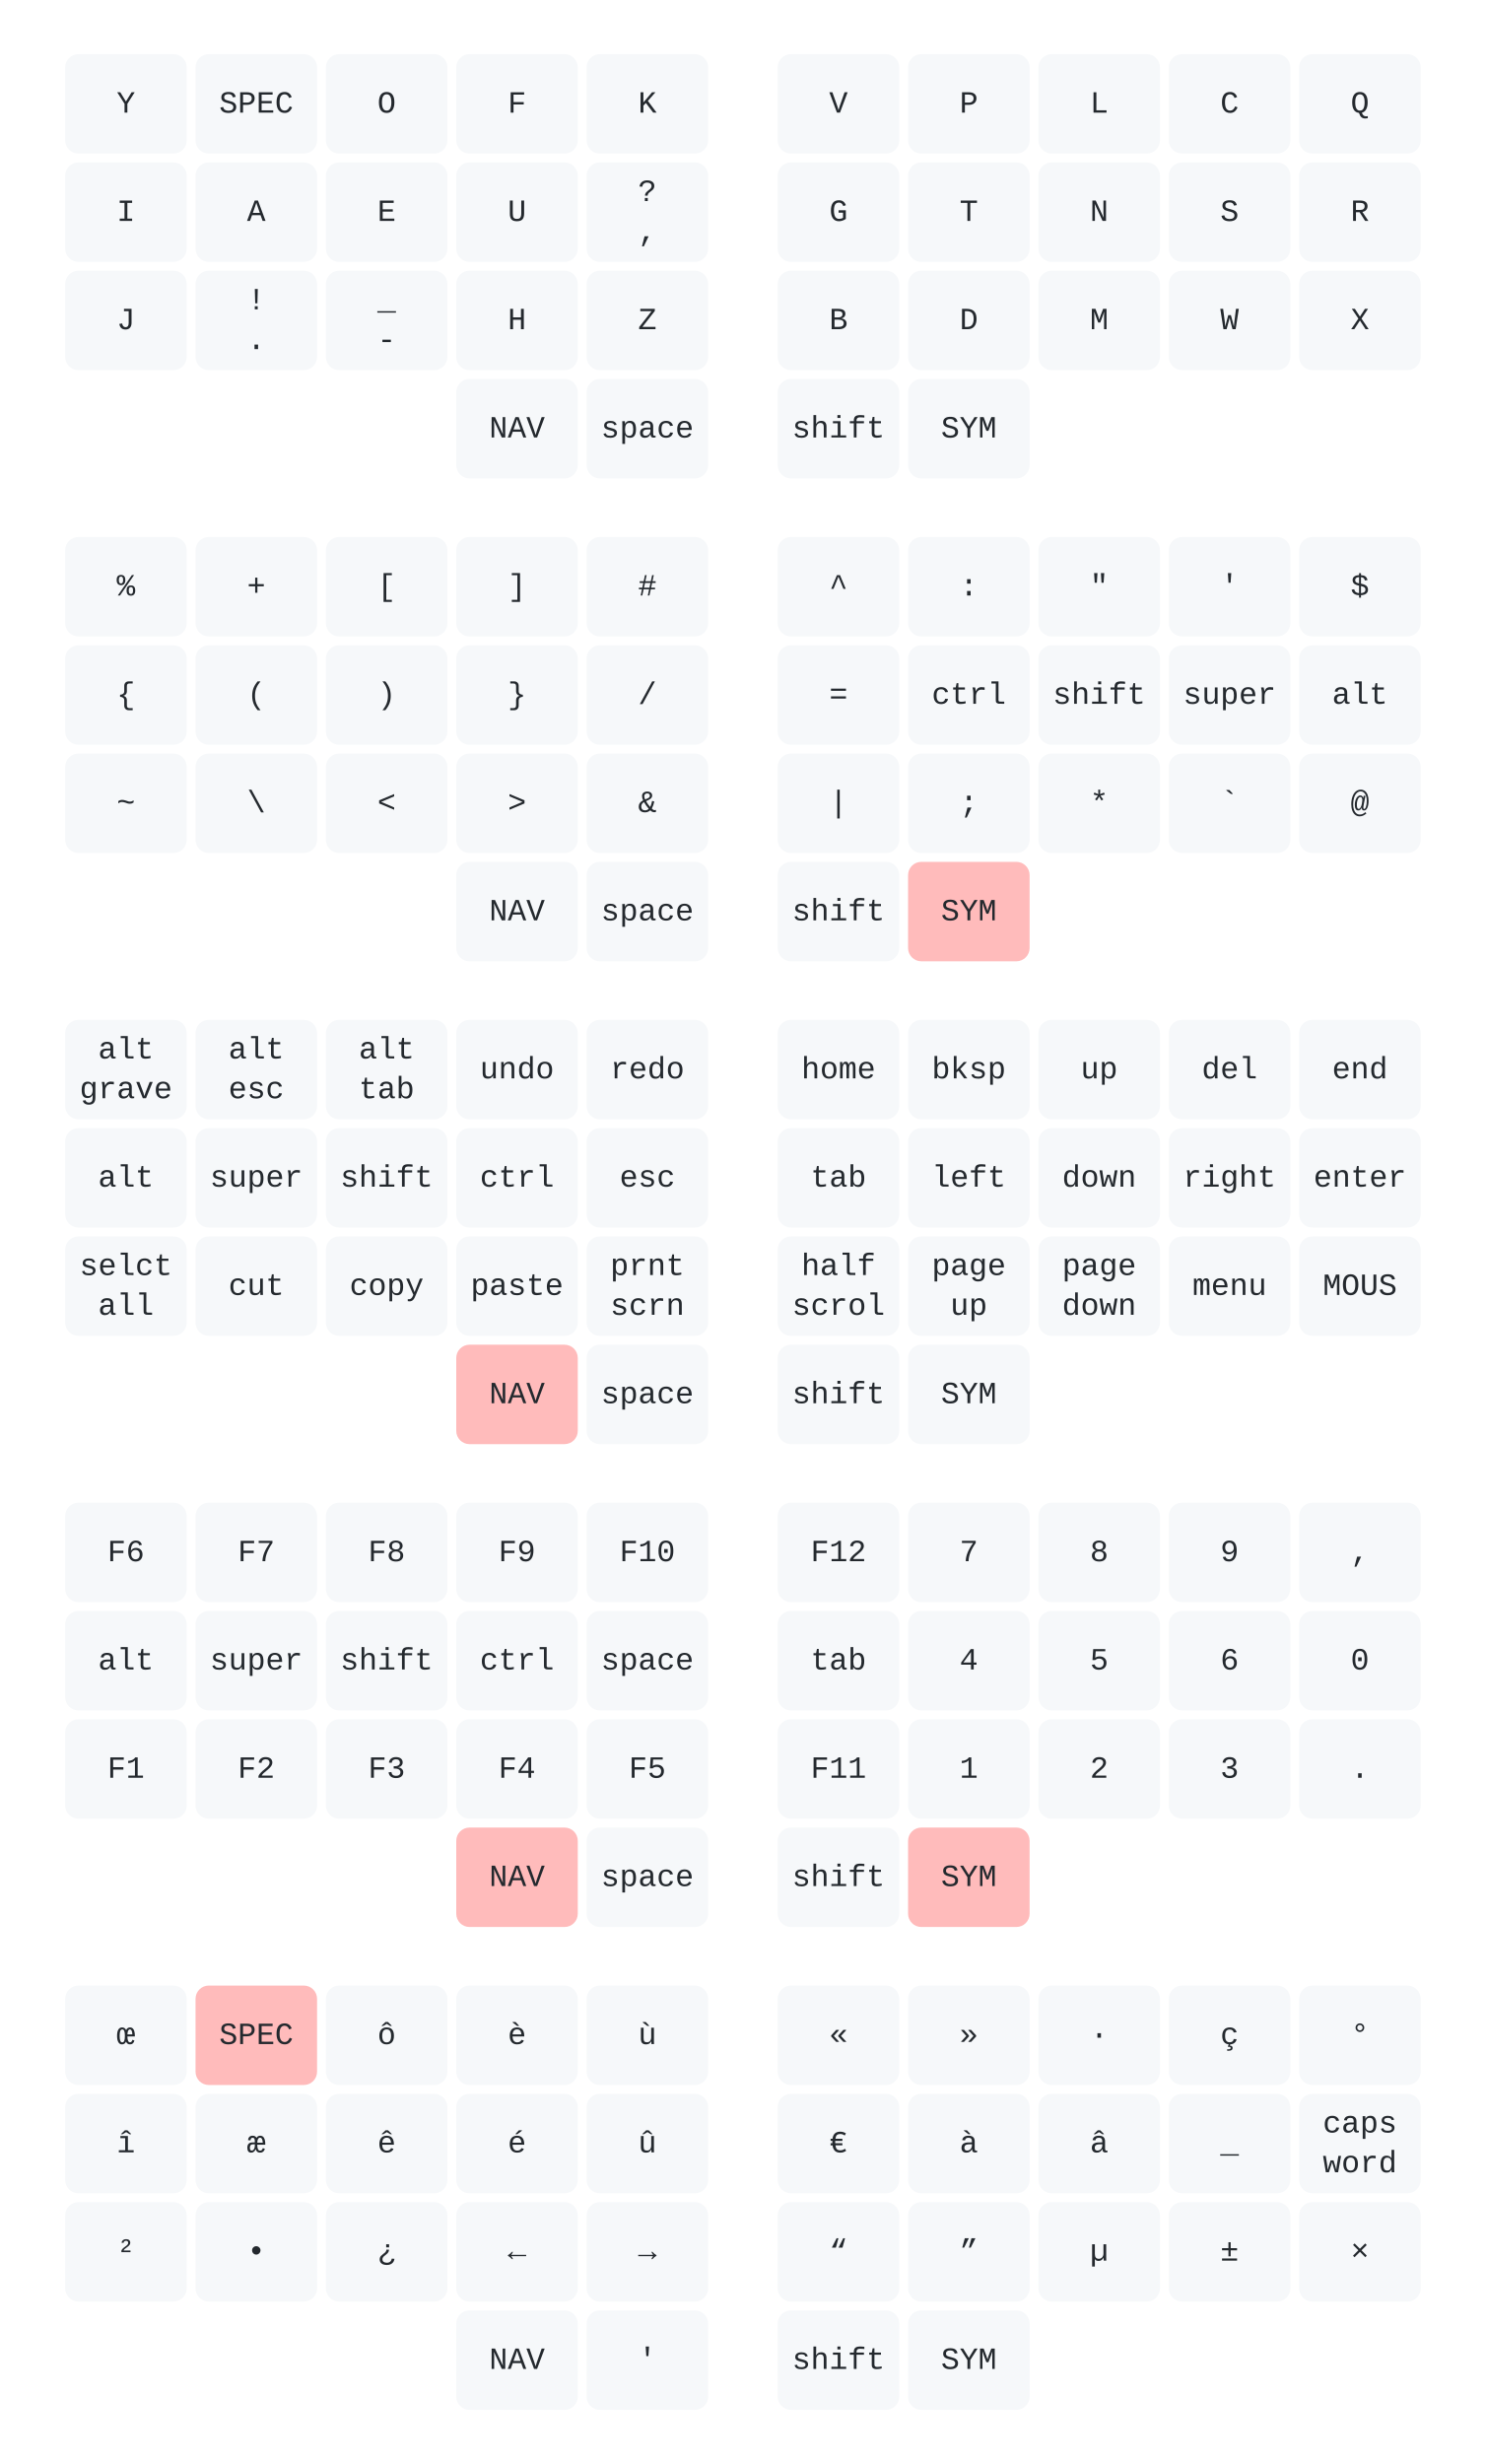
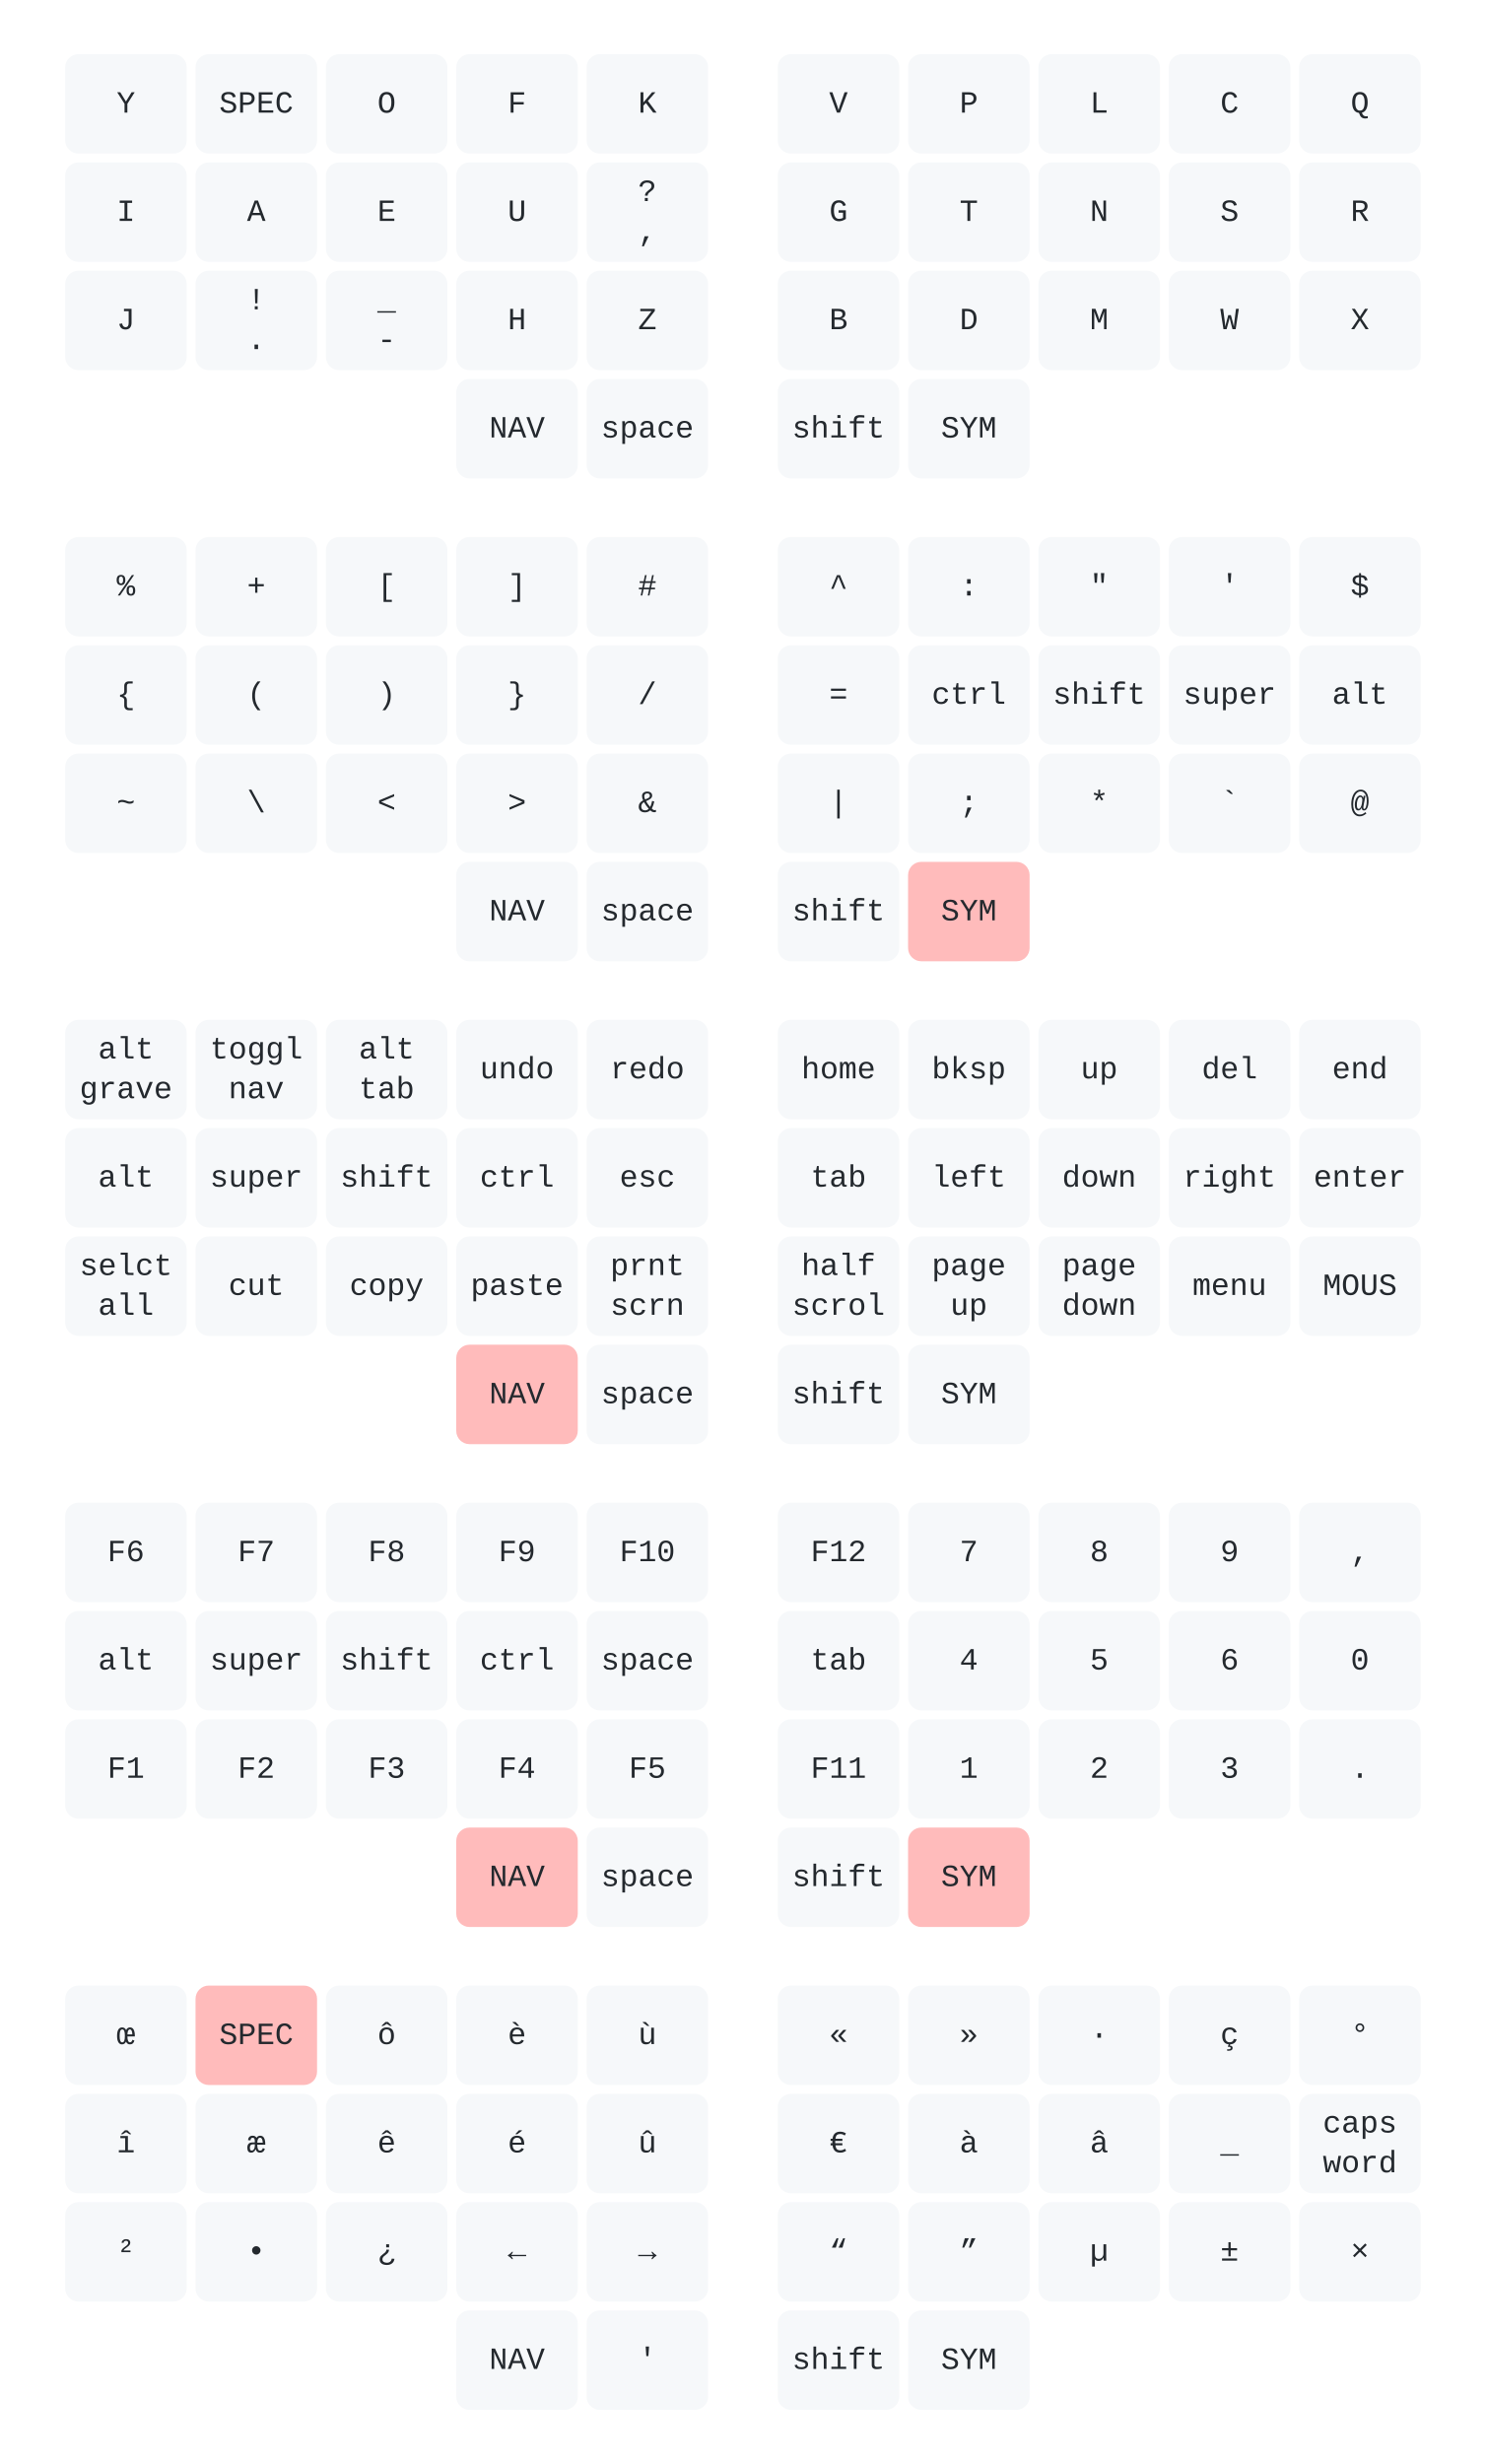
<svg xmlns="http://www.w3.org/2000/svg" width="672.5" height="1115.0" viewBox="0 0 672.5 1115.0">
  <style>
    svg {
        font-family: SFMono-Regular,Consolas,Liberation Mono,Menlo,monospace;
        font-size: 14px;
        font-kerning: normal;
        text-rendering: optimizeLegibility;
        fill: #24292e;
    }

    rect {
        fill: #f6f8fa;
    }

    .held {
        fill: #fbb;
    }
</style>
  <rect rx="6" ry="6" x="29.5" y="24.5" width="55" height="45" class="" />
  <text text-anchor="middle" dominant-baseline="middle" x="57.0" y="47.0">Y</text>
  <rect rx="6" ry="6" x="88.5" y="24.5" width="55" height="45" class="" />
  <text text-anchor="middle" dominant-baseline="middle" x="116.0" y="47.0">SPEC</text>
  <rect rx="6" ry="6" x="147.5" y="24.5" width="55" height="45" class="" />
  <text text-anchor="middle" dominant-baseline="middle" x="175.0" y="47.0">O</text>
  <rect rx="6" ry="6" x="206.5" y="24.5" width="55" height="45" class="" />
  <text text-anchor="middle" dominant-baseline="middle" x="234.0" y="47.0">F</text>
  <rect rx="6" ry="6" x="265.5" y="24.5" width="55" height="45" class="" />
  <text text-anchor="middle" dominant-baseline="middle" x="293.0" y="47.0">K</text>
  <rect rx="6" ry="6" x="29.5" y="73.5" width="55" height="45" class="" />
  <text text-anchor="middle" dominant-baseline="middle" x="57.0" y="96.0">I</text>
  <rect rx="6" ry="6" x="88.5" y="73.5" width="55" height="45" class="" />
  <text text-anchor="middle" dominant-baseline="middle" x="116.0" y="96.0">A</text>
  <rect rx="6" ry="6" x="147.5" y="73.5" width="55" height="45" class="" />
  <text text-anchor="middle" dominant-baseline="middle" x="175.0" y="96.0">E</text>
  <rect rx="6" ry="6" x="206.5" y="73.5" width="55" height="45" class="" />
  <text text-anchor="middle" dominant-baseline="middle" x="234.0" y="96.0">U</text>
  <rect rx="6" ry="6" x="265.5" y="73.5" width="55" height="45" class="" />
  <text text-anchor="middle" dominant-baseline="middle" x="293.0" y="87.0">?</text>
  <text text-anchor="middle" dominant-baseline="middle" x="293.0" y="105.0">,</text>
  <rect rx="6" ry="6" x="29.5" y="122.5" width="55" height="45" class="" />
  <text text-anchor="middle" dominant-baseline="middle" x="57.0" y="145.0">J</text>
  <rect rx="6" ry="6" x="88.5" y="122.5" width="55" height="45" class="" />
  <text text-anchor="middle" dominant-baseline="middle" x="116.0" y="136.0">!</text>
  <text text-anchor="middle" dominant-baseline="middle" x="116.0" y="154.0">.</text>
  <rect rx="6" ry="6" x="147.5" y="122.5" width="55" height="45" class="" />
  <text text-anchor="middle" dominant-baseline="middle" x="175.0" y="136.0">_</text>
  <text text-anchor="middle" dominant-baseline="middle" x="175.0" y="154.0">-</text>
  <rect rx="6" ry="6" x="206.5" y="122.5" width="55" height="45" class="" />
  <text text-anchor="middle" dominant-baseline="middle" x="234.0" y="145.0">H</text>
  <rect rx="6" ry="6" x="265.5" y="122.5" width="55" height="45" class="" />
  <text text-anchor="middle" dominant-baseline="middle" x="293.0" y="145.0">Z</text>
  <rect rx="6" ry="6" x="352.0" y="24.5" width="55" height="45" class="" />
  <text text-anchor="middle" dominant-baseline="middle" x="379.5" y="47.0">V</text>
  <rect rx="6" ry="6" x="411.0" y="24.5" width="55" height="45" class="" />
  <text text-anchor="middle" dominant-baseline="middle" x="438.5" y="47.0">P</text>
  <rect rx="6" ry="6" x="470.0" y="24.5" width="55" height="45" class="" />
  <text text-anchor="middle" dominant-baseline="middle" x="497.5" y="47.0">L</text>
  <rect rx="6" ry="6" x="529.0" y="24.5" width="55" height="45" class="" />
  <text text-anchor="middle" dominant-baseline="middle" x="556.5" y="47.0">C</text>
  <rect rx="6" ry="6" x="588.0" y="24.5" width="55" height="45" class="" />
  <text text-anchor="middle" dominant-baseline="middle" x="615.5" y="47.0">Q</text>
  <rect rx="6" ry="6" x="352.0" y="73.5" width="55" height="45" class="" />
  <text text-anchor="middle" dominant-baseline="middle" x="379.5" y="96.0">G</text>
  <rect rx="6" ry="6" x="411.0" y="73.5" width="55" height="45" class="" />
  <text text-anchor="middle" dominant-baseline="middle" x="438.5" y="96.0">T</text>
  <rect rx="6" ry="6" x="470.0" y="73.5" width="55" height="45" class="" />
  <text text-anchor="middle" dominant-baseline="middle" x="497.5" y="96.0">N</text>
  <rect rx="6" ry="6" x="529.0" y="73.5" width="55" height="45" class="" />
  <text text-anchor="middle" dominant-baseline="middle" x="556.5" y="96.0">S</text>
  <rect rx="6" ry="6" x="588.0" y="73.5" width="55" height="45" class="" />
  <text text-anchor="middle" dominant-baseline="middle" x="615.5" y="96.0">R</text>
  <rect rx="6" ry="6" x="352.0" y="122.5" width="55" height="45" class="" />
  <text text-anchor="middle" dominant-baseline="middle" x="379.5" y="145.0">B</text>
  <rect rx="6" ry="6" x="411.0" y="122.5" width="55" height="45" class="" />
  <text text-anchor="middle" dominant-baseline="middle" x="438.5" y="145.0">D</text>
  <rect rx="6" ry="6" x="470.0" y="122.5" width="55" height="45" class="" />
  <text text-anchor="middle" dominant-baseline="middle" x="497.5" y="145.0">M</text>
  <rect rx="6" ry="6" x="529.0" y="122.5" width="55" height="45" class="" />
  <text text-anchor="middle" dominant-baseline="middle" x="556.5" y="145.0">W</text>
  <rect rx="6" ry="6" x="588.0" y="122.5" width="55" height="45" class="" />
  <text text-anchor="middle" dominant-baseline="middle" x="615.5" y="145.0">X</text>
  <rect rx="6" ry="6" x="206.5" y="171.5" width="55" height="45" class="" />
  <text text-anchor="middle" dominant-baseline="middle" x="234.0" y="194.0">NAV</text>
  <rect rx="6" ry="6" x="265.5" y="171.5" width="55" height="45" class="" />
  <text text-anchor="middle" dominant-baseline="middle" x="293.0" y="194.0">space</text>
  <rect rx="6" ry="6" x="352.0" y="171.5" width="55" height="45" class="" />
  <text text-anchor="middle" dominant-baseline="middle" x="379.5" y="194.0">shift</text>
  <rect rx="6" ry="6" x="411.0" y="171.5" width="55" height="45" class="" />
  <text text-anchor="middle" dominant-baseline="middle" x="438.5" y="194.0">SYM</text>
  <rect rx="6" ry="6" x="29.5" y="243.0" width="55" height="45" class="" />
  <text text-anchor="middle" dominant-baseline="middle" x="57.0" y="265.5">%</text>
  <rect rx="6" ry="6" x="88.5" y="243.0" width="55" height="45" class="" />
  <text text-anchor="middle" dominant-baseline="middle" x="116.0" y="265.5">+</text>
  <rect rx="6" ry="6" x="147.5" y="243.0" width="55" height="45" class="" />
  <text text-anchor="middle" dominant-baseline="middle" x="175.0" y="265.5">[</text>
  <rect rx="6" ry="6" x="206.5" y="243.0" width="55" height="45" class="" />
  <text text-anchor="middle" dominant-baseline="middle" x="234.0" y="265.5">]</text>
  <rect rx="6" ry="6" x="265.5" y="243.0" width="55" height="45" class="" />
  <text text-anchor="middle" dominant-baseline="middle" x="293.0" y="265.5">#</text>
  <rect rx="6" ry="6" x="29.5" y="292.0" width="55" height="45" class="" />
  <text text-anchor="middle" dominant-baseline="middle" x="57.0" y="314.5">{</text>
  <rect rx="6" ry="6" x="88.5" y="292.0" width="55" height="45" class="" />
  <text text-anchor="middle" dominant-baseline="middle" x="116.0" y="314.5">(</text>
  <rect rx="6" ry="6" x="147.5" y="292.0" width="55" height="45" class="" />
  <text text-anchor="middle" dominant-baseline="middle" x="175.0" y="314.5">)</text>
  <rect rx="6" ry="6" x="206.5" y="292.0" width="55" height="45" class="" />
  <text text-anchor="middle" dominant-baseline="middle" x="234.0" y="314.5">}</text>
  <rect rx="6" ry="6" x="265.5" y="292.0" width="55" height="45" class="" />
  <text text-anchor="middle" dominant-baseline="middle" x="293.0" y="314.5">/</text>
  <rect rx="6" ry="6" x="29.5" y="341.0" width="55" height="45" class="" />
  <text text-anchor="middle" dominant-baseline="middle" x="57.0" y="363.5">~</text>
  <rect rx="6" ry="6" x="88.5" y="341.0" width="55" height="45" class="" />
  <text text-anchor="middle" dominant-baseline="middle" x="116.0" y="363.5">\</text>
  <rect rx="6" ry="6" x="147.5" y="341.0" width="55" height="45" class="" />
  <text text-anchor="middle" dominant-baseline="middle" x="175.0" y="363.5">&lt;</text>
  <rect rx="6" ry="6" x="206.5" y="341.0" width="55" height="45" class="" />
  <text text-anchor="middle" dominant-baseline="middle" x="234.0" y="363.5">&gt;</text>
  <rect rx="6" ry="6" x="265.5" y="341.0" width="55" height="45" class="" />
  <text text-anchor="middle" dominant-baseline="middle" x="293.0" y="363.5">&amp;</text>
  <rect rx="6" ry="6" x="352.0" y="243.0" width="55" height="45" class="" />
  <text text-anchor="middle" dominant-baseline="middle" x="379.5" y="265.5">^</text>
  <rect rx="6" ry="6" x="411.0" y="243.0" width="55" height="45" class="" />
  <text text-anchor="middle" dominant-baseline="middle" x="438.5" y="265.5">:</text>
  <rect rx="6" ry="6" x="470.0" y="243.0" width="55" height="45" class="" />
  <text text-anchor="middle" dominant-baseline="middle" x="497.5" y="265.5">"</text>
  <rect rx="6" ry="6" x="529.0" y="243.0" width="55" height="45" class="" />
  <text text-anchor="middle" dominant-baseline="middle" x="556.5" y="265.5">'</text>
  <rect rx="6" ry="6" x="588.0" y="243.0" width="55" height="45" class="" />
  <text text-anchor="middle" dominant-baseline="middle" x="615.5" y="265.5">$</text>
  <rect rx="6" ry="6" x="352.0" y="292.0" width="55" height="45" class="" />
  <text text-anchor="middle" dominant-baseline="middle" x="379.5" y="314.5">=</text>
  <rect rx="6" ry="6" x="411.0" y="292.0" width="55" height="45" class="" />
  <text text-anchor="middle" dominant-baseline="middle" x="438.5" y="314.5">ctrl</text>
  <rect rx="6" ry="6" x="470.0" y="292.0" width="55" height="45" class="" />
  <text text-anchor="middle" dominant-baseline="middle" x="497.5" y="314.5">shift</text>
  <rect rx="6" ry="6" x="529.0" y="292.0" width="55" height="45" class="" />
  <text text-anchor="middle" dominant-baseline="middle" x="556.5" y="314.5">super</text>
  <rect rx="6" ry="6" x="588.0" y="292.0" width="55" height="45" class="" />
  <text text-anchor="middle" dominant-baseline="middle" x="615.5" y="314.5">alt</text>
  <rect rx="6" ry="6" x="352.0" y="341.0" width="55" height="45" class="" />
  <text text-anchor="middle" dominant-baseline="middle" x="379.5" y="363.5">|</text>
  <rect rx="6" ry="6" x="411.0" y="341.0" width="55" height="45" class="" />
  <text text-anchor="middle" dominant-baseline="middle" x="438.5" y="363.5">;</text>
  <rect rx="6" ry="6" x="470.0" y="341.0" width="55" height="45" class="" />
  <text text-anchor="middle" dominant-baseline="middle" x="497.5" y="363.5">*</text>
  <rect rx="6" ry="6" x="529.0" y="341.0" width="55" height="45" class="" />
  <text text-anchor="middle" dominant-baseline="middle" x="556.5" y="363.5">`</text>
  <rect rx="6" ry="6" x="588.0" y="341.0" width="55" height="45" class="" />
  <text text-anchor="middle" dominant-baseline="middle" x="615.5" y="363.5">@</text>
  <rect rx="6" ry="6" x="206.5" y="390.0" width="55" height="45" class="" />
  <text text-anchor="middle" dominant-baseline="middle" x="234.0" y="412.5">NAV</text>
  <rect rx="6" ry="6" x="265.5" y="390.0" width="55" height="45" class="" />
  <text text-anchor="middle" dominant-baseline="middle" x="293.0" y="412.5">space</text>
  <rect rx="6" ry="6" x="352.0" y="390.0" width="55" height="45" class="" />
  <text text-anchor="middle" dominant-baseline="middle" x="379.5" y="412.5">shift</text>
  <rect rx="6" ry="6" x="411.0" y="390.0" width="55" height="45" class="held" />
  <text text-anchor="middle" dominant-baseline="middle" x="438.5" y="412.5">SYM</text>
  <rect rx="6" ry="6" x="29.5" y="461.5" width="55" height="45" class="" />
  <text text-anchor="middle" dominant-baseline="middle" x="57.0" y="475.0">alt</text>
  <text text-anchor="middle" dominant-baseline="middle" x="57.0" y="493.0">grave</text>
  <rect rx="6" ry="6" x="88.5" y="461.5" width="55" height="45" class="" />
-   <text text-anchor="middle" dominant-baseline="middle" x="116.0" y="475.0">alt</text>
-   <text text-anchor="middle" dominant-baseline="middle" x="116.0" y="493.0">esc</text>
+   <text text-anchor="middle" dominant-baseline="middle" x="116.0" y="475.0">toggl</text>
+   <text text-anchor="middle" dominant-baseline="middle" x="116.0" y="493.0">nav</text>
  <rect rx="6" ry="6" x="147.5" y="461.5" width="55" height="45" class="" />
  <text text-anchor="middle" dominant-baseline="middle" x="175.0" y="475.0">alt</text>
  <text text-anchor="middle" dominant-baseline="middle" x="175.0" y="493.0">tab</text>
  <rect rx="6" ry="6" x="206.5" y="461.5" width="55" height="45" class="" />
  <text text-anchor="middle" dominant-baseline="middle" x="234.0" y="484.0">undo</text>
  <rect rx="6" ry="6" x="265.5" y="461.5" width="55" height="45" class="" />
  <text text-anchor="middle" dominant-baseline="middle" x="293.0" y="484.0">redo</text>
  <rect rx="6" ry="6" x="29.5" y="510.5" width="55" height="45" class="" />
  <text text-anchor="middle" dominant-baseline="middle" x="57.0" y="533.0">alt</text>
  <rect rx="6" ry="6" x="88.5" y="510.5" width="55" height="45" class="" />
  <text text-anchor="middle" dominant-baseline="middle" x="116.0" y="533.0">super</text>
  <rect rx="6" ry="6" x="147.5" y="510.5" width="55" height="45" class="" />
  <text text-anchor="middle" dominant-baseline="middle" x="175.0" y="533.0">shift</text>
  <rect rx="6" ry="6" x="206.5" y="510.5" width="55" height="45" class="" />
  <text text-anchor="middle" dominant-baseline="middle" x="234.0" y="533.0">ctrl</text>
  <rect rx="6" ry="6" x="265.5" y="510.5" width="55" height="45" class="" />
  <text text-anchor="middle" dominant-baseline="middle" x="293.0" y="533.0">esc</text>
  <rect rx="6" ry="6" x="29.5" y="559.5" width="55" height="45" class="" />
  <text text-anchor="middle" dominant-baseline="middle" x="57.0" y="573.0">selct</text>
  <text text-anchor="middle" dominant-baseline="middle" x="57.0" y="591.0">all</text>
  <rect rx="6" ry="6" x="88.5" y="559.5" width="55" height="45" class="" />
  <text text-anchor="middle" dominant-baseline="middle" x="116.0" y="582.0">cut</text>
  <rect rx="6" ry="6" x="147.5" y="559.5" width="55" height="45" class="" />
  <text text-anchor="middle" dominant-baseline="middle" x="175.0" y="582.0">copy</text>
  <rect rx="6" ry="6" x="206.5" y="559.5" width="55" height="45" class="" />
  <text text-anchor="middle" dominant-baseline="middle" x="234.0" y="582.0">paste</text>
  <rect rx="6" ry="6" x="265.5" y="559.5" width="55" height="45" class="" />
  <text text-anchor="middle" dominant-baseline="middle" x="293.0" y="573.0">prnt</text>
  <text text-anchor="middle" dominant-baseline="middle" x="293.0" y="591.0">scrn</text>
  <rect rx="6" ry="6" x="352.0" y="461.5" width="55" height="45" class="" />
  <text text-anchor="middle" dominant-baseline="middle" x="379.5" y="484.0">home</text>
  <rect rx="6" ry="6" x="411.0" y="461.5" width="55" height="45" class="" />
  <text text-anchor="middle" dominant-baseline="middle" x="438.5" y="484.0">bksp</text>
  <rect rx="6" ry="6" x="470.0" y="461.5" width="55" height="45" class="" />
  <text text-anchor="middle" dominant-baseline="middle" x="497.5" y="484.0">up</text>
  <rect rx="6" ry="6" x="529.0" y="461.5" width="55" height="45" class="" />
  <text text-anchor="middle" dominant-baseline="middle" x="556.5" y="484.0">del</text>
  <rect rx="6" ry="6" x="588.0" y="461.5" width="55" height="45" class="" />
  <text text-anchor="middle" dominant-baseline="middle" x="615.5" y="484.0">end</text>
  <rect rx="6" ry="6" x="352.0" y="510.5" width="55" height="45" class="" />
  <text text-anchor="middle" dominant-baseline="middle" x="379.5" y="533.0">tab</text>
  <rect rx="6" ry="6" x="411.0" y="510.5" width="55" height="45" class="" />
  <text text-anchor="middle" dominant-baseline="middle" x="438.5" y="533.0">left</text>
  <rect rx="6" ry="6" x="470.0" y="510.5" width="55" height="45" class="" />
  <text text-anchor="middle" dominant-baseline="middle" x="497.5" y="533.0">down</text>
  <rect rx="6" ry="6" x="529.0" y="510.5" width="55" height="45" class="" />
  <text text-anchor="middle" dominant-baseline="middle" x="556.5" y="533.0">right</text>
  <rect rx="6" ry="6" x="588.0" y="510.5" width="55" height="45" class="" />
  <text text-anchor="middle" dominant-baseline="middle" x="615.5" y="533.0">enter</text>
  <rect rx="6" ry="6" x="352.0" y="559.5" width="55" height="45" class="" />
  <text text-anchor="middle" dominant-baseline="middle" x="379.5" y="573.0">half</text>
  <text text-anchor="middle" dominant-baseline="middle" x="379.5" y="591.0">scrol</text>
  <rect rx="6" ry="6" x="411.0" y="559.5" width="55" height="45" class="" />
  <text text-anchor="middle" dominant-baseline="middle" x="438.5" y="573.0">page</text>
  <text text-anchor="middle" dominant-baseline="middle" x="438.5" y="591.0">up</text>
  <rect rx="6" ry="6" x="470.0" y="559.5" width="55" height="45" class="" />
  <text text-anchor="middle" dominant-baseline="middle" x="497.5" y="573.0">page</text>
  <text text-anchor="middle" dominant-baseline="middle" x="497.5" y="591.0">down</text>
  <rect rx="6" ry="6" x="529.0" y="559.5" width="55" height="45" class="" />
  <text text-anchor="middle" dominant-baseline="middle" x="556.5" y="582.0">menu</text>
  <rect rx="6" ry="6" x="588.0" y="559.5" width="55" height="45" class="" />
  <text text-anchor="middle" dominant-baseline="middle" x="615.5" y="582.0">MOUS</text>
  <rect rx="6" ry="6" x="206.5" y="608.5" width="55" height="45" class="held" />
  <text text-anchor="middle" dominant-baseline="middle" x="234.0" y="631.0">NAV</text>
  <rect rx="6" ry="6" x="265.5" y="608.5" width="55" height="45" class="" />
  <text text-anchor="middle" dominant-baseline="middle" x="293.0" y="631.0">space</text>
  <rect rx="6" ry="6" x="352.0" y="608.5" width="55" height="45" class="" />
  <text text-anchor="middle" dominant-baseline="middle" x="379.5" y="631.0">shift</text>
  <rect rx="6" ry="6" x="411.0" y="608.5" width="55" height="45" class="" />
  <text text-anchor="middle" dominant-baseline="middle" x="438.5" y="631.0">SYM</text>
  <rect rx="6" ry="6" x="29.5" y="680.0" width="55" height="45" class="" />
  <text text-anchor="middle" dominant-baseline="middle" x="57.0" y="702.5">F6</text>
  <rect rx="6" ry="6" x="88.5" y="680.0" width="55" height="45" class="" />
  <text text-anchor="middle" dominant-baseline="middle" x="116.0" y="702.5">F7</text>
  <rect rx="6" ry="6" x="147.5" y="680.0" width="55" height="45" class="" />
  <text text-anchor="middle" dominant-baseline="middle" x="175.0" y="702.5">F8</text>
  <rect rx="6" ry="6" x="206.5" y="680.0" width="55" height="45" class="" />
  <text text-anchor="middle" dominant-baseline="middle" x="234.0" y="702.5">F9</text>
  <rect rx="6" ry="6" x="265.5" y="680.0" width="55" height="45" class="" />
  <text text-anchor="middle" dominant-baseline="middle" x="293.0" y="702.5">F10</text>
  <rect rx="6" ry="6" x="29.5" y="729.0" width="55" height="45" class="" />
  <text text-anchor="middle" dominant-baseline="middle" x="57.0" y="751.5">alt</text>
  <rect rx="6" ry="6" x="88.5" y="729.0" width="55" height="45" class="" />
  <text text-anchor="middle" dominant-baseline="middle" x="116.0" y="751.5">super</text>
  <rect rx="6" ry="6" x="147.5" y="729.0" width="55" height="45" class="" />
  <text text-anchor="middle" dominant-baseline="middle" x="175.0" y="751.5">shift</text>
  <rect rx="6" ry="6" x="206.5" y="729.0" width="55" height="45" class="" />
  <text text-anchor="middle" dominant-baseline="middle" x="234.0" y="751.5">ctrl</text>
  <rect rx="6" ry="6" x="265.5" y="729.0" width="55" height="45" class="" />
  <text text-anchor="middle" dominant-baseline="middle" x="293.0" y="751.5">space</text>
  <rect rx="6" ry="6" x="29.5" y="778.0" width="55" height="45" class="" />
  <text text-anchor="middle" dominant-baseline="middle" x="57.0" y="800.5">F1</text>
  <rect rx="6" ry="6" x="88.5" y="778.0" width="55" height="45" class="" />
  <text text-anchor="middle" dominant-baseline="middle" x="116.0" y="800.5">F2</text>
  <rect rx="6" ry="6" x="147.5" y="778.0" width="55" height="45" class="" />
  <text text-anchor="middle" dominant-baseline="middle" x="175.0" y="800.5">F3</text>
  <rect rx="6" ry="6" x="206.5" y="778.0" width="55" height="45" class="" />
  <text text-anchor="middle" dominant-baseline="middle" x="234.0" y="800.5">F4</text>
  <rect rx="6" ry="6" x="265.5" y="778.0" width="55" height="45" class="" />
  <text text-anchor="middle" dominant-baseline="middle" x="293.0" y="800.5">F5</text>
  <rect rx="6" ry="6" x="352.0" y="680.0" width="55" height="45" class="" />
  <text text-anchor="middle" dominant-baseline="middle" x="379.5" y="702.5">F12</text>
  <rect rx="6" ry="6" x="411.0" y="680.0" width="55" height="45" class="" />
  <text text-anchor="middle" dominant-baseline="middle" x="438.5" y="702.5">7</text>
  <rect rx="6" ry="6" x="470.0" y="680.0" width="55" height="45" class="" />
  <text text-anchor="middle" dominant-baseline="middle" x="497.5" y="702.5">8</text>
  <rect rx="6" ry="6" x="529.0" y="680.0" width="55" height="45" class="" />
  <text text-anchor="middle" dominant-baseline="middle" x="556.5" y="702.5">9</text>
  <rect rx="6" ry="6" x="588.0" y="680.0" width="55" height="45" class="" />
  <text text-anchor="middle" dominant-baseline="middle" x="615.5" y="702.5">,</text>
  <rect rx="6" ry="6" x="352.0" y="729.0" width="55" height="45" class="" />
  <text text-anchor="middle" dominant-baseline="middle" x="379.5" y="751.5">tab</text>
  <rect rx="6" ry="6" x="411.0" y="729.0" width="55" height="45" class="" />
  <text text-anchor="middle" dominant-baseline="middle" x="438.5" y="751.5">4</text>
  <rect rx="6" ry="6" x="470.0" y="729.0" width="55" height="45" class="" />
  <text text-anchor="middle" dominant-baseline="middle" x="497.5" y="751.5">5</text>
  <rect rx="6" ry="6" x="529.0" y="729.0" width="55" height="45" class="" />
  <text text-anchor="middle" dominant-baseline="middle" x="556.5" y="751.5">6</text>
  <rect rx="6" ry="6" x="588.0" y="729.0" width="55" height="45" class="" />
  <text text-anchor="middle" dominant-baseline="middle" x="615.5" y="751.5">0</text>
  <rect rx="6" ry="6" x="352.0" y="778.0" width="55" height="45" class="" />
  <text text-anchor="middle" dominant-baseline="middle" x="379.5" y="800.5">F11</text>
  <rect rx="6" ry="6" x="411.0" y="778.0" width="55" height="45" class="" />
  <text text-anchor="middle" dominant-baseline="middle" x="438.5" y="800.5">1</text>
  <rect rx="6" ry="6" x="470.0" y="778.0" width="55" height="45" class="" />
  <text text-anchor="middle" dominant-baseline="middle" x="497.5" y="800.5">2</text>
  <rect rx="6" ry="6" x="529.0" y="778.0" width="55" height="45" class="" />
  <text text-anchor="middle" dominant-baseline="middle" x="556.5" y="800.5">3</text>
  <rect rx="6" ry="6" x="588.0" y="778.0" width="55" height="45" class="" />
  <text text-anchor="middle" dominant-baseline="middle" x="615.5" y="800.5">.</text>
  <rect rx="6" ry="6" x="206.5" y="827.0" width="55" height="45" class="held" />
  <text text-anchor="middle" dominant-baseline="middle" x="234.0" y="849.5">NAV</text>
  <rect rx="6" ry="6" x="265.5" y="827.0" width="55" height="45" class="" />
  <text text-anchor="middle" dominant-baseline="middle" x="293.0" y="849.5">space</text>
  <rect rx="6" ry="6" x="352.0" y="827.0" width="55" height="45" class="" />
  <text text-anchor="middle" dominant-baseline="middle" x="379.5" y="849.5">shift</text>
  <rect rx="6" ry="6" x="411.0" y="827.0" width="55" height="45" class="held" />
  <text text-anchor="middle" dominant-baseline="middle" x="438.5" y="849.5">SYM</text>
  <rect rx="6" ry="6" x="29.5" y="898.5" width="55" height="45" class="" />
  <text text-anchor="middle" dominant-baseline="middle" x="57.0" y="921.0">œ</text>
  <rect rx="6" ry="6" x="88.5" y="898.5" width="55" height="45" class="held" />
  <text text-anchor="middle" dominant-baseline="middle" x="116.0" y="921.0">SPEC</text>
  <rect rx="6" ry="6" x="147.5" y="898.5" width="55" height="45" class="" />
  <text text-anchor="middle" dominant-baseline="middle" x="175.0" y="921.0">ô</text>
  <rect rx="6" ry="6" x="206.5" y="898.5" width="55" height="45" class="" />
  <text text-anchor="middle" dominant-baseline="middle" x="234.0" y="921.0">è</text>
  <rect rx="6" ry="6" x="265.5" y="898.5" width="55" height="45" class="" />
  <text text-anchor="middle" dominant-baseline="middle" x="293.0" y="921.0">ù</text>
  <rect rx="6" ry="6" x="29.5" y="947.5" width="55" height="45" class="" />
  <text text-anchor="middle" dominant-baseline="middle" x="57.0" y="970.0">î</text>
  <rect rx="6" ry="6" x="88.5" y="947.5" width="55" height="45" class="" />
  <text text-anchor="middle" dominant-baseline="middle" x="116.0" y="970.0">æ</text>
  <rect rx="6" ry="6" x="147.5" y="947.5" width="55" height="45" class="" />
  <text text-anchor="middle" dominant-baseline="middle" x="175.0" y="970.0">ê</text>
  <rect rx="6" ry="6" x="206.5" y="947.5" width="55" height="45" class="" />
  <text text-anchor="middle" dominant-baseline="middle" x="234.0" y="970.0">é</text>
  <rect rx="6" ry="6" x="265.5" y="947.5" width="55" height="45" class="" />
  <text text-anchor="middle" dominant-baseline="middle" x="293.0" y="970.0">û</text>
  <rect rx="6" ry="6" x="29.5" y="996.5" width="55" height="45" class="" />
  <text text-anchor="middle" dominant-baseline="middle" x="57.0" y="1019.0">²</text>
  <rect rx="6" ry="6" x="88.5" y="996.5" width="55" height="45" class="" />
  <text text-anchor="middle" dominant-baseline="middle" x="116.0" y="1019.0">•</text>
  <rect rx="6" ry="6" x="147.5" y="996.5" width="55" height="45" class="" />
  <text text-anchor="middle" dominant-baseline="middle" x="175.0" y="1019.0">¿</text>
  <rect rx="6" ry="6" x="206.5" y="996.5" width="55" height="45" class="" />
  <text text-anchor="middle" dominant-baseline="middle" x="234.0" y="1019.0">←</text>
  <rect rx="6" ry="6" x="265.5" y="996.5" width="55" height="45" class="" />
  <text text-anchor="middle" dominant-baseline="middle" x="293.0" y="1019.0">→</text>
  <rect rx="6" ry="6" x="352.0" y="898.5" width="55" height="45" class="" />
  <text text-anchor="middle" dominant-baseline="middle" x="379.5" y="921.0">«</text>
  <rect rx="6" ry="6" x="411.0" y="898.5" width="55" height="45" class="" />
  <text text-anchor="middle" dominant-baseline="middle" x="438.5" y="921.0">»</text>
  <rect rx="6" ry="6" x="470.0" y="898.5" width="55" height="45" class="" />
  <text text-anchor="middle" dominant-baseline="middle" x="497.5" y="921.0">·</text>
  <rect rx="6" ry="6" x="529.0" y="898.5" width="55" height="45" class="" />
  <text text-anchor="middle" dominant-baseline="middle" x="556.5" y="921.0">ç</text>
  <rect rx="6" ry="6" x="588.0" y="898.5" width="55" height="45" class="" />
  <text text-anchor="middle" dominant-baseline="middle" x="615.5" y="921.0">°</text>
  <rect rx="6" ry="6" x="352.0" y="947.5" width="55" height="45" class="" />
  <text text-anchor="middle" dominant-baseline="middle" x="379.5" y="970.0">€</text>
  <rect rx="6" ry="6" x="411.0" y="947.5" width="55" height="45" class="" />
  <text text-anchor="middle" dominant-baseline="middle" x="438.5" y="970.0">à</text>
  <rect rx="6" ry="6" x="470.0" y="947.5" width="55" height="45" class="" />
  <text text-anchor="middle" dominant-baseline="middle" x="497.5" y="970.0">â</text>
  <rect rx="6" ry="6" x="529.0" y="947.5" width="55" height="45" class="" />
  <text text-anchor="middle" dominant-baseline="middle" x="556.5" y="970.0">_</text>
  <rect rx="6" ry="6" x="588.0" y="947.5" width="55" height="45" class="" />
  <text text-anchor="middle" dominant-baseline="middle" x="615.5" y="961.0">caps</text>
  <text text-anchor="middle" dominant-baseline="middle" x="615.5" y="979.0">word</text>
  <rect rx="6" ry="6" x="352.0" y="996.5" width="55" height="45" class="" />
  <text text-anchor="middle" dominant-baseline="middle" x="379.5" y="1019.0">“</text>
  <rect rx="6" ry="6" x="411.0" y="996.5" width="55" height="45" class="" />
  <text text-anchor="middle" dominant-baseline="middle" x="438.5" y="1019.0">”</text>
  <rect rx="6" ry="6" x="470.0" y="996.5" width="55" height="45" class="" />
  <text text-anchor="middle" dominant-baseline="middle" x="497.5" y="1019.0">µ</text>
  <rect rx="6" ry="6" x="529.0" y="996.5" width="55" height="45" class="" />
  <text text-anchor="middle" dominant-baseline="middle" x="556.5" y="1019.0">±</text>
  <rect rx="6" ry="6" x="588.0" y="996.5" width="55" height="45" class="" />
  <text text-anchor="middle" dominant-baseline="middle" x="615.5" y="1019.0">×</text>
  <rect rx="6" ry="6" x="206.5" y="1045.5" width="55" height="45" class="" />
  <text text-anchor="middle" dominant-baseline="middle" x="234.0" y="1068.0">NAV</text>
  <rect rx="6" ry="6" x="265.5" y="1045.5" width="55" height="45" class="" />
  <text text-anchor="middle" dominant-baseline="middle" x="293.0" y="1068.0">'</text>
  <rect rx="6" ry="6" x="352.0" y="1045.5" width="55" height="45" class="" />
  <text text-anchor="middle" dominant-baseline="middle" x="379.5" y="1068.0">shift</text>
  <rect rx="6" ry="6" x="411.0" y="1045.5" width="55" height="45" class="" />
  <text text-anchor="middle" dominant-baseline="middle" x="438.5" y="1068.0">SYM</text>
</svg>
